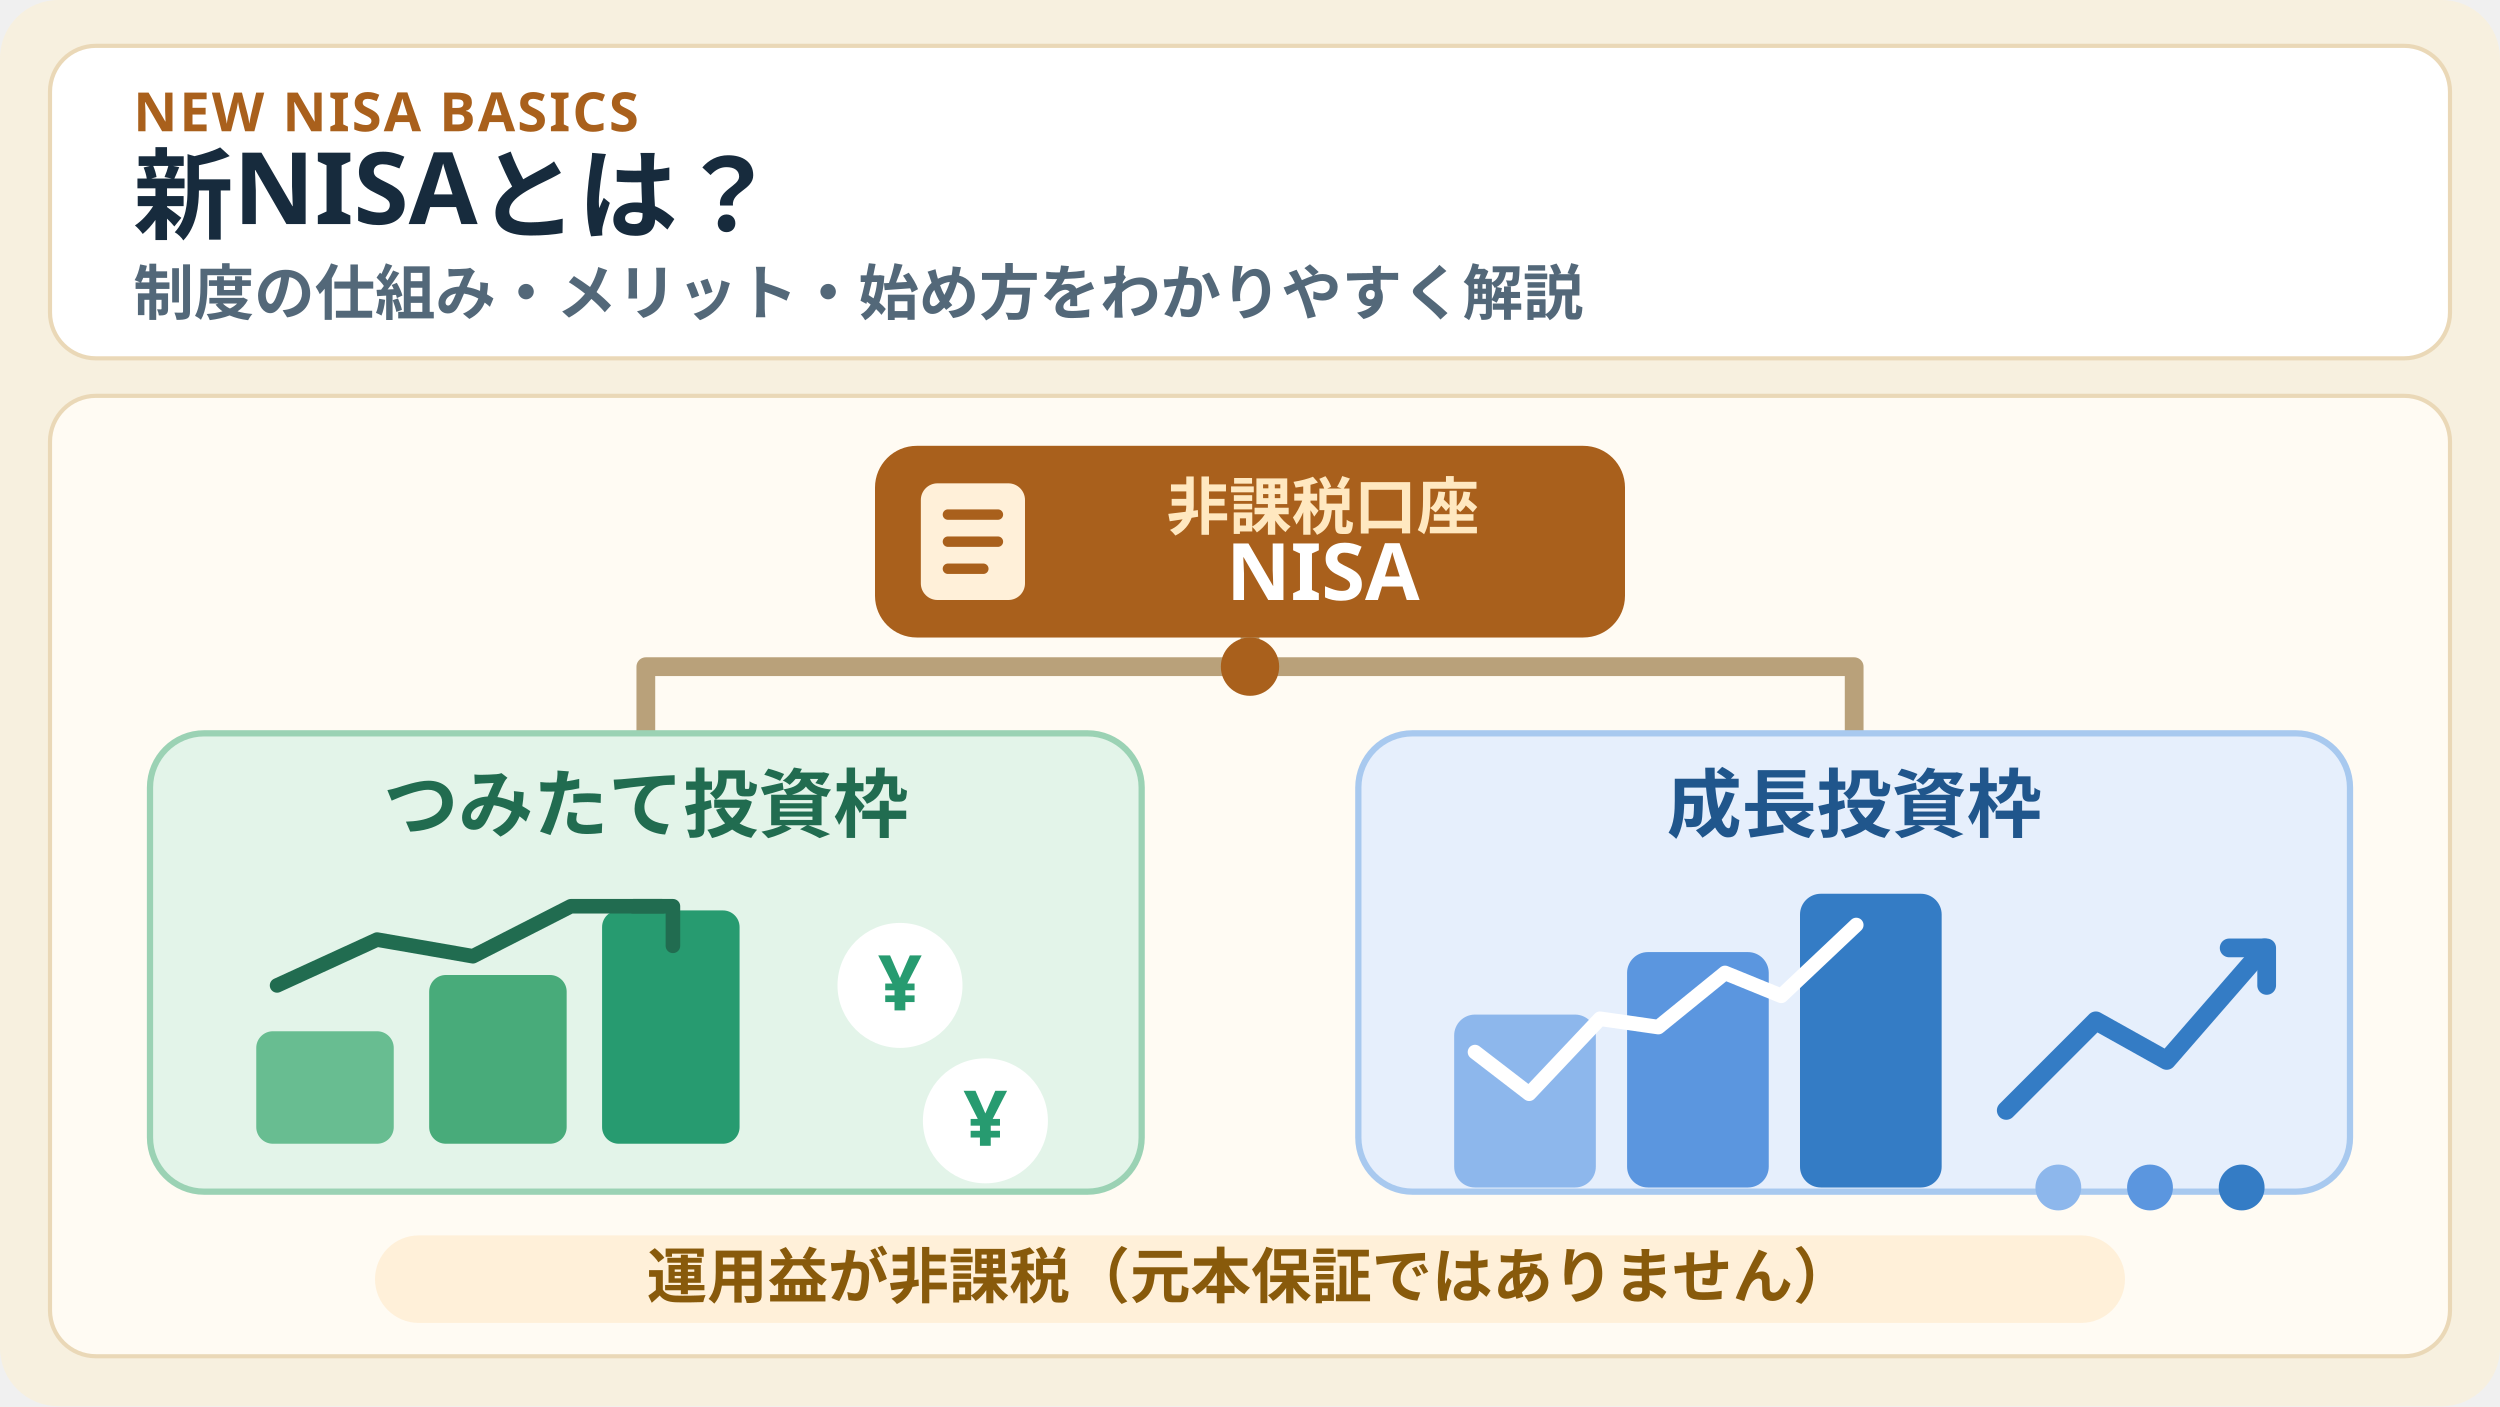
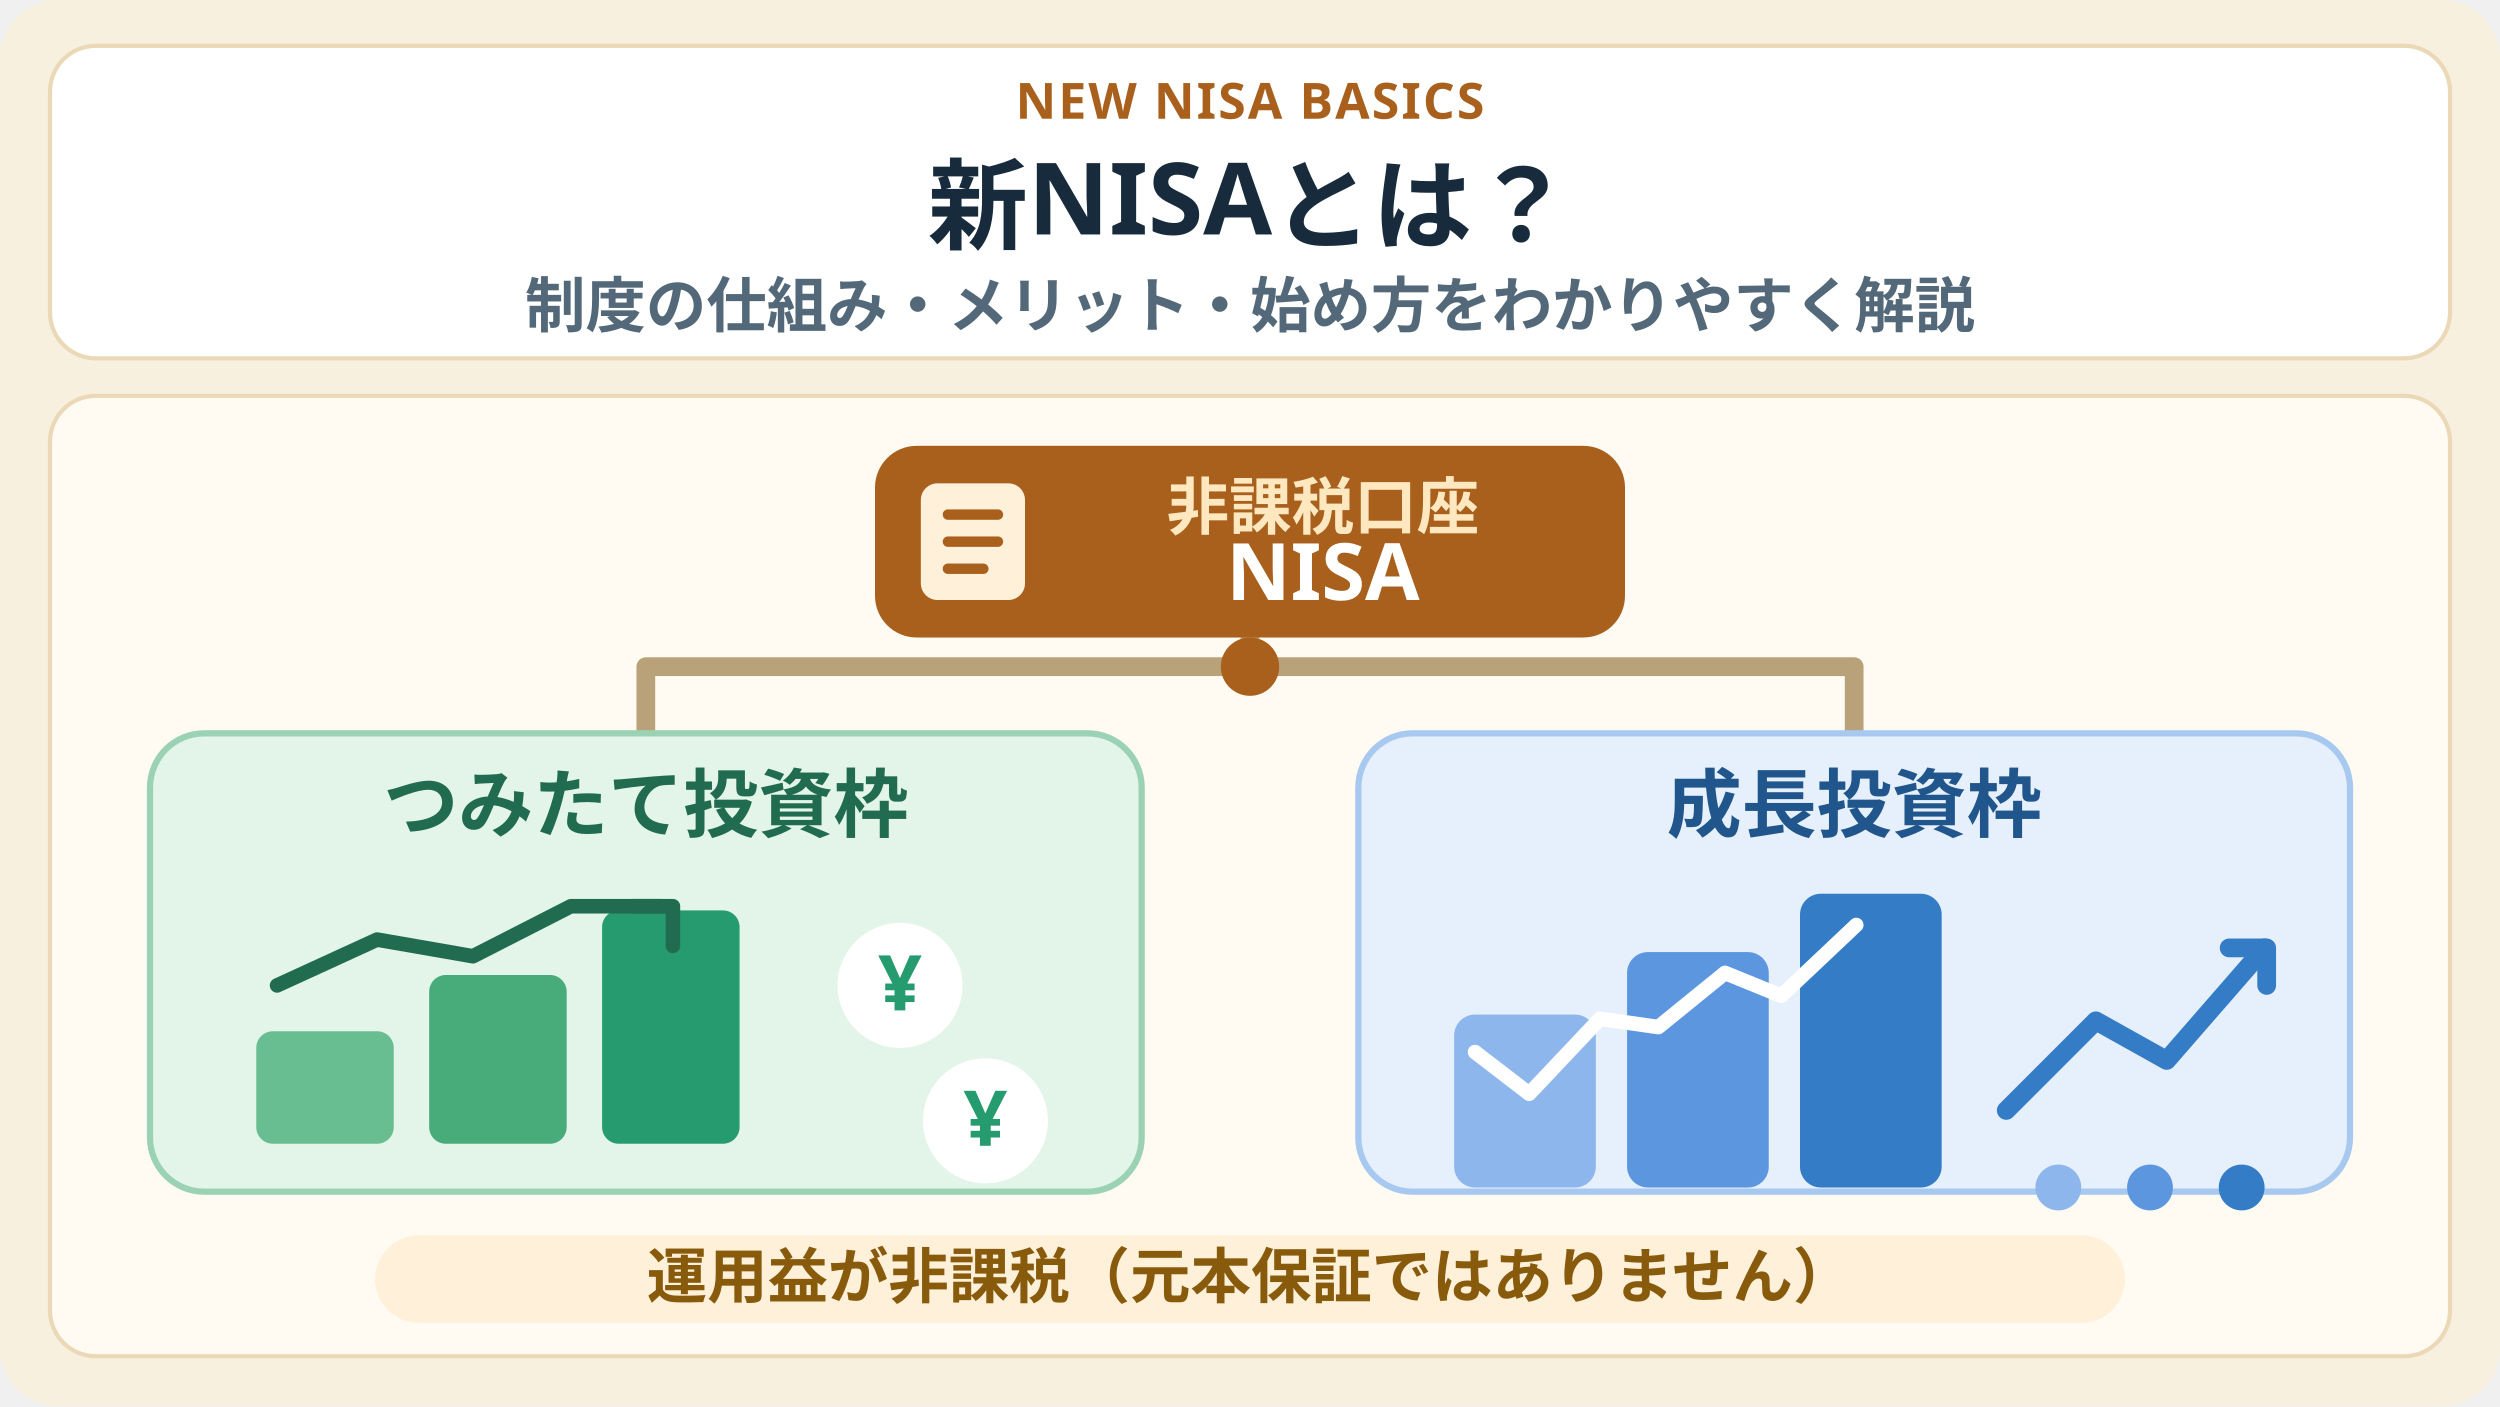
<svg xmlns="http://www.w3.org/2000/svg" width="1200" height="675" viewBox="0 0 1200 675" role="img" aria-labelledby="title desc">
  <rect width="1200" height="675" rx="28" fill="#f7f0df" />
  <g id="invest-atlas-watermark" font-family="Arial, Helvetica, sans-serif" font-weight="800" font-size="270" letter-spacing="-8" fill="#a9601c" opacity="0.075">
    <text x="18" y="400">Invest</text>
    <text x="1180" y="605" text-anchor="end">Atlas</text>
  </g>
  <rect x="24" y="22" width="1152" height="150" rx="22" fill="#fff" stroke="#ead8b7" stroke-width="2" />
-   <text x="64" y="63" font-family="sans-serif" font-size="26" font-weight="700" letter-spacing="1" fill="#a9601c">NEW NISA BASICS</text>
-   <text x="64" y="111" font-family="sans-serif" font-size="48" font-weight="800" fill="#172b3d">新NISAとは？</text>
-   <text x="64" y="151" font-family="sans-serif" font-size="29" font-weight="650" fill="#536879">制度の仕組み・メリット・始め方をわかりやすく解説</text>
+   <text x="600" y="57" text-anchor="middle" font-family="sans-serif" font-size="24" font-weight="800" letter-spacing="1" fill="#a9601c">NEW NISA BASICS</text>
+   <text x="600" y="116" text-anchor="middle" font-family="sans-serif" font-size="48" font-weight="800" fill="#172b3d">新NISAとは？</text>
+   <text x="600" y="157" text-anchor="middle" font-family="sans-serif" font-size="29" font-weight="650" fill="#536879">制度の仕組み・メリット・始め方をわかりやすく解説</text>
  <rect x="24" y="190" width="1152" height="461" rx="22" fill="#fffbf3" stroke="#ead8b7" stroke-width="2" />
  <path d="M600 285V320M600 320H310V352M600 320H890V352" fill="none" stroke="#b9a17a" stroke-width="9" stroke-linecap="round" stroke-linejoin="round" />
  <circle cx="600" cy="320" r="14" fill="#a9601c" />
  <g>
    <rect x="420" y="214" width="360" height="92" rx="20" fill="#a9601c" />
    <rect x="442" y="232" width="50" height="56" rx="8" fill="#fff0d9" />
    <path d="M455 247h24M455 260h24M455 273h17" stroke="#a9601c" stroke-width="5" stroke-linecap="round" />
    <text x="635" y="254" text-anchor="middle" font-family="sans-serif" font-size="30" font-weight="700" fill="#ffe8c0">非課税口座</text>
    <text x="635" y="288" text-anchor="middle" font-family="sans-serif" font-size="38" font-weight="800" fill="#fff">NISA</text>
  </g>
  <g>
    <rect x="72" y="352" width="476" height="220" rx="26" fill="#e3f4e9" stroke="#9bd2b4" stroke-width="3" />
    <text x="310" y="399" text-anchor="middle" font-family="sans-serif" font-size="36" font-weight="800" fill="#216c50">つみたて投資枠</text>
    <g transform="translate(123 423)">
      <rect x="0" y="72" width="66" height="54" rx="8" fill="#68bd91" />
      <rect x="83" y="45" width="66" height="81" rx="8" fill="#48ab7a" />
      <rect x="166" y="14" width="66" height="112" rx="8" fill="#279b70" />
      <path d="M10 50l48-22 46 8 47-24 44 0" fill="none" stroke="#216c50" stroke-width="7" stroke-linecap="round" stroke-linejoin="round" />
      <path d="M181 12h19v19" fill="none" stroke="#216c50" stroke-width="7" stroke-linecap="round" stroke-linejoin="round" />
    </g>
    <g transform="translate(398 446)">
      <circle cx="34" cy="27" r="30" fill="#fff" />
      <text x="34" y="39" text-anchor="middle" font-family="sans-serif" font-size="37" font-weight="800" fill="#279b70">¥</text>
      <circle cx="75" cy="92" r="30" fill="#fff" />
      <text x="75" y="104" text-anchor="middle" font-family="sans-serif" font-size="37" font-weight="800" fill="#279b70">¥</text>
    </g>
  </g>
  <g>
    <rect x="652" y="352" width="476" height="220" rx="26" fill="#e6effc" stroke="#a8c9ef" stroke-width="3" />
    <text x="890" y="399" text-anchor="middle" font-family="sans-serif" font-size="36" font-weight="800" fill="#20568c">成長投資枠</text>
    <g transform="translate(698 429)">
      <rect x="0" y="58" width="68" height="83" rx="10" fill="#8db7ec" />
      <rect x="83" y="28" width="68" height="113" rx="10" fill="#5b96df" />
      <rect x="166" y="0" width="68" height="141" rx="10" fill="#347cc5" />
      <path d="M10 76l26 20 34-36 28 4 32-26 27 11 36-34" fill="none" stroke="#fff" stroke-width="7" stroke-linecap="round" stroke-linejoin="round" />
    </g>
    <g transform="translate(963 450)">
      <path d="M0 83l43-43 34 19 47-54" fill="none" stroke="#347cc5" stroke-width="9" stroke-linecap="round" stroke-linejoin="round" />
      <path d="M107 5h18v18" fill="none" stroke="#347cc5" stroke-width="9" stroke-linecap="round" stroke-linejoin="round" />
      <circle cx="25" cy="120" r="11" fill="#8db7ec" />
      <circle cx="69" cy="120" r="11" fill="#5b96df" />
      <circle cx="113" cy="120" r="11" fill="#347cc5" />
    </g>
  </g>
  <rect x="180" y="593" width="840" height="42" rx="21" fill="#fff0d9" />
  <text x="600" y="623" text-anchor="middle" font-family="sans-serif" font-size="29" font-weight="800" fill="#885a0b">運用益が非課税（元本保証ではありません）</text>
</svg>
